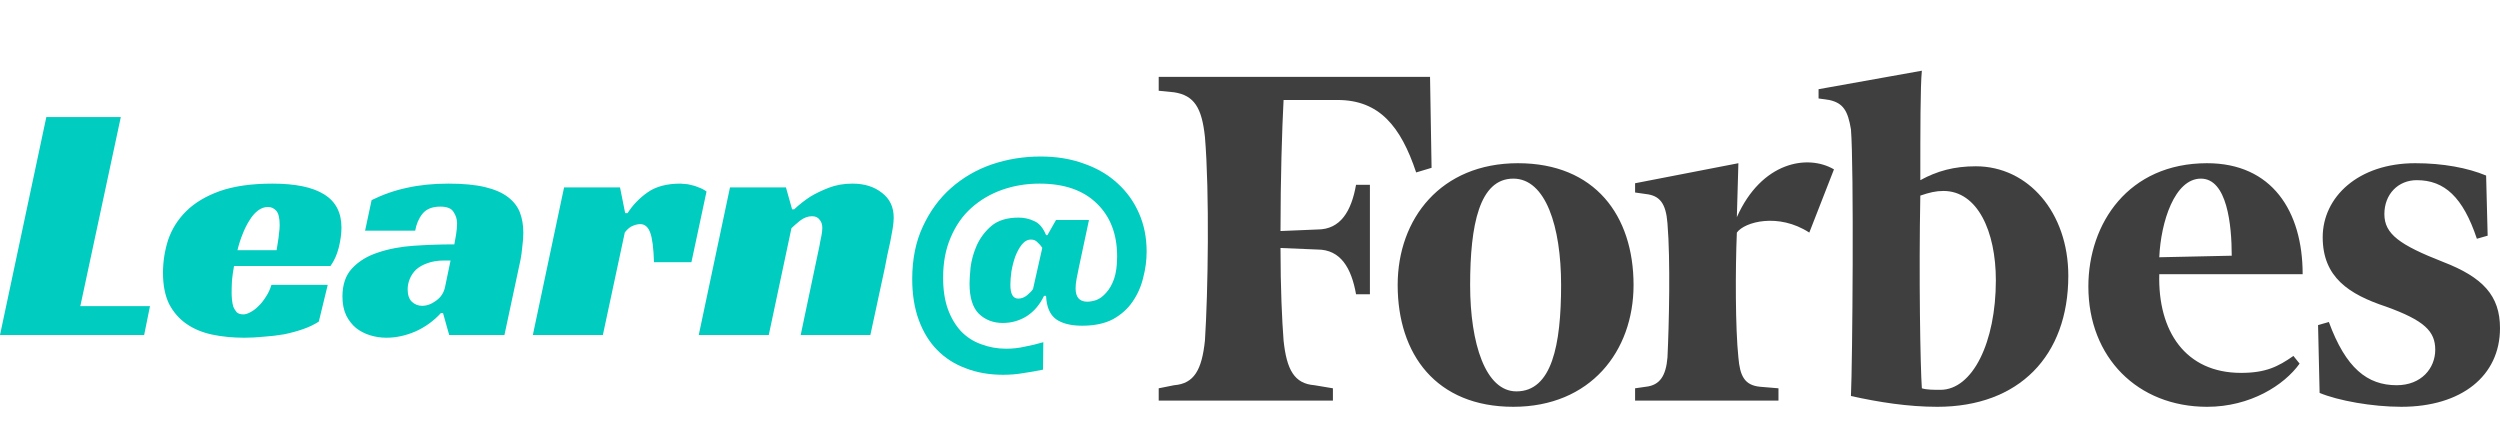
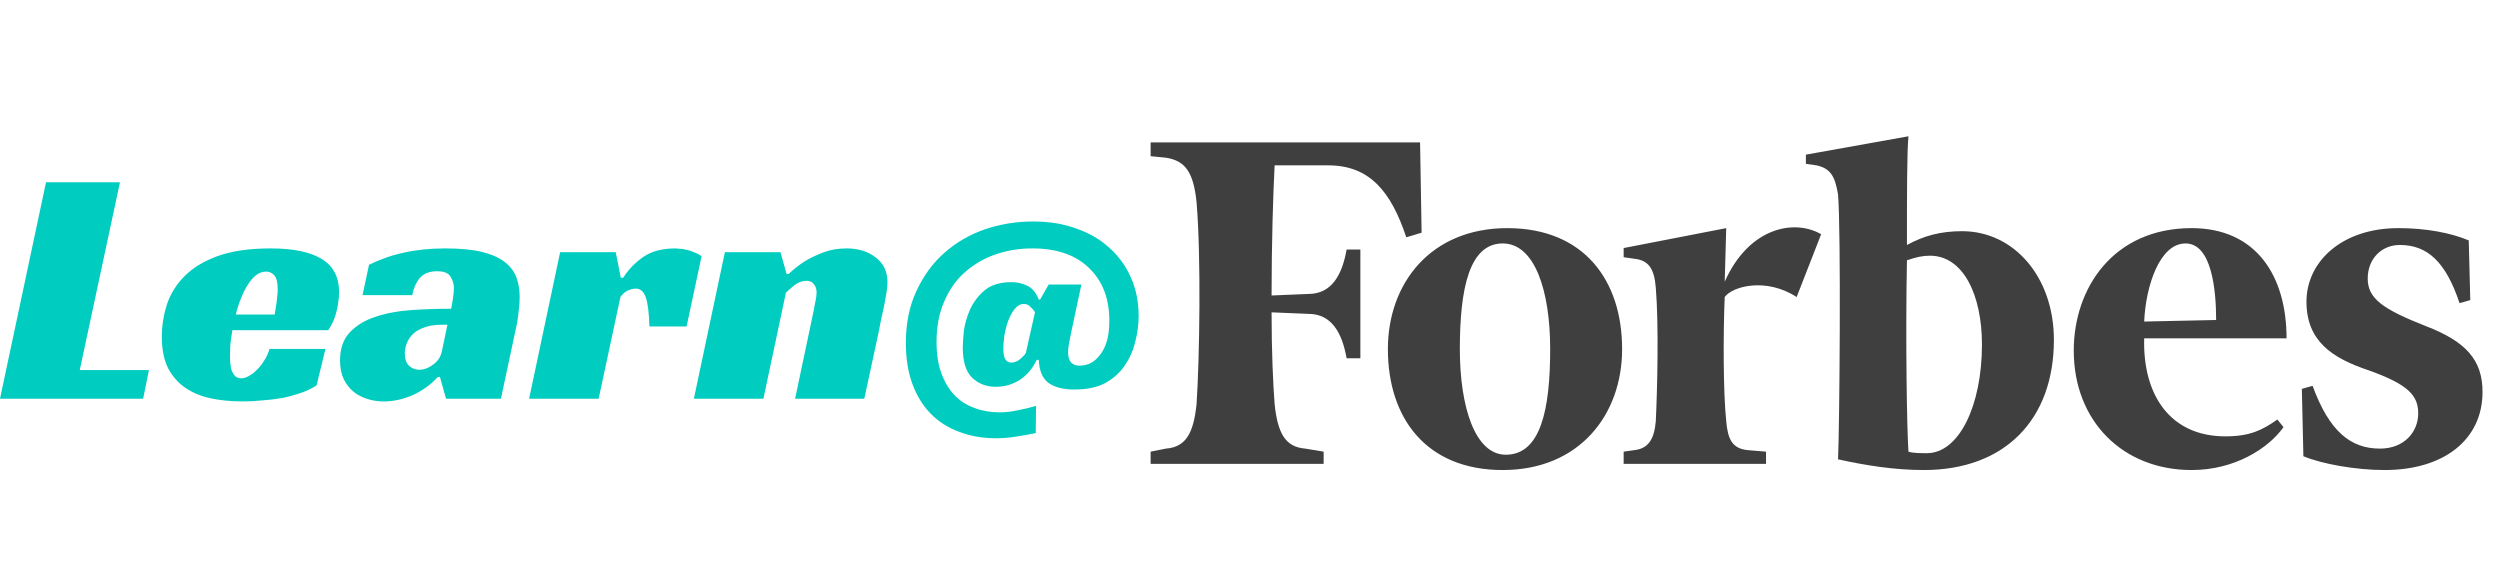
- <svg xmlns="http://www.w3.org/2000/svg" width="3642" height="630" viewBox="0 0 3642 630" fill="none">
-   <path fill-rule="evenodd" clip-rule="evenodd" d="M2878.38 242.243C2846.91 242.243 2822.22 248.988 2797.52 262.463C2797.52 190.598 2797.52 125.464 2799.76 103L2649.28 129.951V143.44L2665 145.684C2685.23 150.171 2691.98 161.403 2696.45 188.354C2700.94 242.256 2698.71 529.731 2696.45 576.902C2736.88 585.89 2779.54 592.635 2822.22 592.635C2941.26 592.635 3013.12 518.512 3013.12 401.72C3013.12 309.621 2954.73 242.243 2878.38 242.243ZM2826.71 567.901C2817.74 567.901 2806.49 567.901 2799.76 565.67C2797.52 534.232 2795.27 401.707 2797.52 284.927C2810.97 280.426 2819.96 278.183 2831.22 278.183C2880.62 278.183 2907.57 336.573 2907.57 408.451C2907.56 498.293 2873.86 567.901 2826.71 567.901ZM2083.28 111.988H1688V132.208L1710.46 134.452C1739.66 138.939 1750.89 156.902 1755.36 199.586C1762.12 280.439 1759.88 426.427 1755.36 496.062C1750.88 538.719 1739.66 558.939 1710.46 561.183L1688 565.67V583.634H1941.79V565.67L1914.83 561.183C1885.63 558.926 1874.4 538.719 1869.91 496.062C1867.67 466.854 1865.43 419.67 1865.43 361.28L1919.33 363.524C1953.02 363.524 1968.73 390.475 1975.49 428.671H1995.69V269.195H1975.49C1968.73 307.378 1953.04 334.316 1919.33 334.316L1865.43 336.56C1865.43 260.194 1867.67 188.328 1869.91 145.658H1948.51C2009.17 145.658 2040.61 183.841 2063.06 251.218L2085.52 244.474L2083.28 111.988Z" fill="#3F3F3F" />
-   <path fill-rule="evenodd" clip-rule="evenodd" d="M2211.3 237.758C2323.61 237.758 2379.76 314.124 2379.76 415.185C2379.76 511.757 2316.88 592.624 2204.56 592.624C2092.27 592.624 2036.12 516.271 2036.12 415.185C2036.13 318.612 2099.01 237.758 2211.3 237.758ZM2204.57 260.222C2155.17 260.222 2141.69 327.6 2141.69 415.198C2141.69 500.552 2164.15 570.16 2209.09 570.16C2260.72 570.16 2274.21 502.782 2274.21 415.198C2274.21 329.844 2251.74 260.222 2204.57 260.222ZM3042.33 417.428C3042.33 325.356 3100.72 237.758 3215.27 237.758C3309.6 237.758 3354.51 307.38 3354.51 399.465H3145.63C3143.4 482.588 3183.83 543.209 3264.69 543.209C3300.62 543.209 3318.6 534.247 3341.05 518.515L3350.04 529.734C3327.57 561.198 3278.14 592.637 3215.27 592.637C3114.19 592.624 3042.33 520.758 3042.33 417.428ZM3145.63 374.771L3251.19 372.514C3251.19 327.6 3244.48 260.222 3206.28 260.222C3168.1 260.222 3147.88 323.099 3145.63 374.771ZM3621.78 255.734C3594.83 244.49 3558.88 237.758 3518.45 237.758C3435.36 237.758 3383.71 287.16 3383.71 345.563C3383.71 403.953 3421.88 428.673 3475.79 446.636C3531.92 466.856 3547.66 482.575 3547.66 509.514C3547.66 536.491 3527.44 561.185 3491.5 561.185C3448.84 561.185 3417.4 536.491 3392.68 469.074L3376.95 473.587L3379.21 572.404C3406.16 583.623 3455.58 592.624 3498.24 592.624C3585.84 592.624 3642 547.71 3642 478.075C3642 430.904 3617.28 403.966 3558.89 381.502C3496.01 356.808 3473.55 341.075 3473.55 311.88C3473.55 282.685 3493.77 262.466 3520.72 262.466C3561.15 262.466 3588.1 287.16 3608.32 347.82L3624.02 343.332L3621.78 255.734ZM2671.73 246.746C2633.56 224.296 2566.17 235.514 2530.24 316.368L2532.49 237.758L2382 266.953V280.429L2397.73 282.672C2417.95 284.929 2426.91 296.148 2429.17 325.356C2433.67 379.258 2431.43 473.587 2429.17 520.758C2426.93 547.71 2417.95 561.185 2397.73 563.416L2382 565.673V583.636H2590.88V565.673L2563.93 563.416C2541.47 561.185 2534.73 547.71 2532.49 520.758C2528 478.075 2528 392.734 2530.24 338.832C2541.48 323.112 2590.88 309.637 2635.79 338.832L2671.73 246.746Z" fill="#3F3F3F" />
-   <path d="M67.5 170.5H176L117 446H218.5L210 488H0L67.5 170.5ZM340.934 387.5C339.6 394.833 338.6 401.833 337.934 408.5C337.6 415.167 337.434 421.167 337.434 426.5C337.434 429.5 337.6 432.833 337.934 436.5C338.267 440.167 338.934 443.667 339.934 447C341.267 450 342.934 452.667 344.934 455C347.267 457 350.434 458 354.434 458C357.434 458 360.767 457 364.434 455C368.434 453 372.267 450.167 375.934 446.5C379.934 442.833 383.6 438.333 386.934 433C390.6 427.667 393.434 421.667 395.434 415H477.434L464.434 468.5C457.767 472.833 450.1 476.5 441.434 479.5C432.767 482.5 423.6 485 413.934 487C404.267 488.667 394.434 489.833 384.434 490.5C374.434 491.5 364.934 492 355.934 492C339.267 492 323.767 490.5 309.434 487.5C295.1 484.5 282.6 479.333 271.934 472C261.267 464.667 252.767 455 246.434 443C240.434 430.667 237.434 415.5 237.434 397.5C237.434 381.167 239.934 365.167 244.934 349.5C250.267 333.833 258.934 320 270.934 308C283.267 295.667 299.6 285.833 319.934 278.5C340.6 271.167 366.267 267.5 396.934 267.5C430.267 267.5 455.267 272.667 471.934 283C488.934 293.333 497.434 309.5 497.434 331.5C497.434 340.5 496.1 350.333 493.434 361C490.767 371.333 486.767 380.167 481.434 387.5H340.934ZM407.434 328C407.434 317.667 405.767 310.667 402.434 307C399.1 303.333 395.1 301.5 390.434 301.5C385.1 301.5 380.1 303.333 375.434 307C371.1 310.333 367.1 315 363.434 321C359.767 326.667 356.434 333.333 353.434 341C350.434 348.333 347.934 356.167 345.934 364.5H402.934C403.6 360.5 404.267 356.333 404.934 352C405.6 348.333 406.1 344.333 406.434 340C407.1 335.667 407.434 331.667 407.434 328ZM541.371 291.5C558.371 283.167 575.704 277.167 593.371 273.5C611.371 269.5 631.371 267.5 653.371 267.5C674.704 267.5 692.371 269.167 706.371 272.5C720.371 275.833 731.538 280.667 739.871 287C748.204 293.333 754.038 300.833 757.371 309.5C760.704 318.167 762.371 328 762.371 339C762.371 345.333 761.871 352.167 760.871 359.5C760.204 366.833 759.371 373 758.371 378L734.871 488H654.371L645.371 456H642.371C631.704 467.667 619.204 476.667 604.871 483C590.871 489 576.871 492 562.871 492C554.871 492 547.038 490.833 539.371 488.5C531.704 486.167 524.871 482.667 518.871 478C512.871 473 508.038 466.833 504.371 459.5C500.704 451.833 498.871 442.667 498.871 432C498.871 414.667 503.538 401 512.871 391C522.538 380.667 535.038 373 550.371 368C566.038 362.667 583.538 359.333 602.871 358C622.538 356.667 642.204 356 661.871 356C662.538 352.667 663.371 348 664.371 342C665.371 335.667 665.871 330.167 665.871 325.5C665.871 319.5 664.204 314 660.871 309C657.871 303.667 651.371 301 641.371 301C629.704 301 621.038 304.5 615.371 311.5C610.038 318.167 606.538 326.333 604.871 336H531.871L541.371 291.5ZM656.371 379.5H647.371C637.704 379.5 629.371 380.833 622.371 383.5C615.704 385.833 610.204 389 605.871 393C601.871 397 598.871 401.5 596.871 406.5C594.871 411.5 593.871 416.5 593.871 421.5C593.871 429.5 595.871 435.5 599.871 439.5C604.204 443.5 609.204 445.5 614.871 445.5C621.871 445.5 628.704 443 635.371 438C642.371 433 646.704 426.333 648.371 418L656.371 379.5ZM821.75 273H903.25L910.75 310.5H914.25C921.917 298.5 931.75 288.333 943.75 280C955.75 271.667 971.583 267.5 991.25 267.5C992.583 267.5 994.583 267.667 997.25 268C1000.25 268 1003.42 268.5 1006.75 269.5C1010.42 270.167 1014.08 271.333 1017.75 273C1021.75 274.333 1025.58 276.333 1029.25 279L1007.25 382H952.75C952.083 361.333 950.25 347 947.25 339C944.25 330.667 939.417 326.5 932.75 326.5C929.417 326.5 925.75 327.333 921.75 329C918.083 330.333 914.25 333.5 910.25 338.5L878.25 488H776.25L821.75 273ZM1156.95 305C1163.95 298.333 1171.78 292.167 1180.45 286.5C1188.12 281.833 1197.12 277.5 1207.45 273.5C1217.78 269.5 1229.28 267.5 1241.95 267.5C1259.28 267.5 1273.62 272 1284.95 281C1296.28 289.667 1301.95 301.667 1301.95 317C1301.95 321.333 1301.45 326.667 1300.45 333C1299.45 339 1298.28 345.333 1296.95 352C1295.62 358.667 1294.12 365.5 1292.45 372.5C1291.12 379.167 1289.95 385.167 1288.95 390.5L1267.95 488H1166.45L1193.95 357.5C1194.62 353.167 1195.45 348.833 1196.45 344.5C1197.45 339.833 1197.95 335.667 1197.95 332C1197.95 327 1196.62 323 1193.95 320C1191.62 316.667 1187.95 315 1182.95 315C1176.95 315 1171.12 317.167 1165.45 321.5C1160.12 325.833 1155.95 329.5 1152.95 332.5L1119.95 488H1017.95L1063.45 273H1144.95L1153.95 305H1156.95ZM1519.42 538.5C1509.75 540.5 1500.25 542.167 1490.92 543.5C1481.58 545.167 1471.75 546 1461.42 546C1441.42 546 1423.25 542.833 1406.92 536.5C1390.58 530.5 1376.58 521.5 1364.92 509.5C1353.58 497.833 1344.75 483.333 1338.42 466C1332.08 448.667 1328.92 428.833 1328.92 406.5C1328.92 377.5 1334.08 352 1344.42 330C1354.75 307.667 1368.42 289 1385.42 274C1402.75 258.667 1422.58 247.167 1444.92 239.5C1467.58 231.833 1491.25 228 1515.92 228C1539.25 228 1560.42 231.5 1579.42 238.5C1598.42 245.167 1614.58 254.667 1627.92 267C1641.58 279.333 1652.08 294 1659.42 311C1666.75 327.667 1670.42 346.167 1670.42 366.5C1670.42 379.167 1668.75 391.833 1665.42 404.5C1662.42 417.167 1657.25 428.833 1649.92 439.5C1642.92 449.833 1633.42 458.333 1621.42 465C1609.42 471.333 1594.42 474.5 1576.42 474.5C1560.08 474.5 1547.42 471.333 1538.42 465C1529.42 458.333 1524.58 447 1523.92 431H1520.92C1514.92 443.667 1506.58 453.5 1495.92 460.5C1485.25 467.167 1473.58 470.5 1460.92 470.5C1446.92 470.5 1435.25 466 1425.92 457C1416.92 448 1412.42 433.333 1412.42 413C1412.42 408 1412.92 400.167 1413.92 389.5C1415.25 378.833 1418.25 368.167 1422.92 357.5C1427.92 346.5 1435.08 337 1444.42 329C1454.08 321 1467.25 317 1483.92 317C1491.92 317 1499.42 318.667 1506.42 322C1513.75 325 1519.58 331.833 1523.92 342.5H1525.92L1538.42 320.5H1586.42L1571.92 388.5C1570.58 394.833 1569.42 400.667 1568.42 406C1567.42 411 1566.92 415.667 1566.92 420C1566.92 433 1572.58 439.5 1583.92 439.5C1587.92 439.5 1592.42 438.667 1597.42 437C1602.42 435 1607.08 431.5 1611.42 426.5C1616.08 421.5 1619.92 414.833 1622.92 406.5C1625.92 397.833 1627.42 386.833 1627.42 373.5C1627.42 341.167 1617.58 315.5 1597.92 296.5C1578.25 277.167 1550.42 267.5 1514.42 267.5C1495.08 267.5 1476.92 270.5 1459.92 276.5C1442.92 282.5 1427.92 291.333 1414.92 303C1402.25 314.333 1392.25 328.667 1384.92 346C1377.58 363 1373.92 382.5 1373.92 404.5C1373.92 422.167 1376.25 437.5 1380.92 450.5C1385.58 463.167 1391.92 473.833 1399.92 482.5C1408.25 491.167 1418.08 497.5 1429.42 501.5C1440.75 505.833 1452.92 508 1465.92 508C1475.25 508 1484.25 507 1492.92 505C1501.92 503.333 1510.92 501.167 1519.92 498.5L1519.42 538.5ZM1501.92 349C1496.92 349 1492.42 351.5 1488.42 356.5C1484.75 361.167 1481.58 367 1478.92 374C1476.58 380.667 1474.75 387.833 1473.42 395.5C1472.42 402.833 1471.92 409.333 1471.92 415C1471.92 428.333 1475.75 435 1483.42 435C1488.08 435 1492.42 433.333 1496.42 430C1500.42 426.667 1503.25 423.667 1504.92 421L1518.42 361C1516.42 358 1514.08 355.333 1511.42 353C1509.08 350.333 1505.92 349 1501.92 349Z" fill="#00CCC0" />
+ <svg xmlns="http://www.w3.org/2000/svg" width="143" height="33" viewBox="0 0 143 33" fill="none">
+   <path fill-rule="evenodd" clip-rule="evenodd" d="M112.23 13.224C111.003 13.224 110.04 13.487 109.077 14.013C109.077 11.21 109.077 8.671 109.164 7.795L103.297 8.846V9.372L103.91 9.459C104.699 9.634 104.962 10.072 105.136 11.123C105.311 13.225 105.224 24.433 105.136 26.273C106.713 26.623 108.376 26.886 110.04 26.886C114.682 26.886 117.483 23.996 117.483 19.442C117.483 15.851 115.207 13.224 112.23 13.224ZM110.215 25.922C109.865 25.922 109.427 25.922 109.164 25.835C109.077 24.609 108.989 19.442 109.077 14.889C109.601 14.713 109.952 14.626 110.391 14.626C112.317 14.626 113.368 16.902 113.368 19.705C113.368 23.208 112.054 25.922 110.215 25.922ZM81.228 8.145H65.816V8.934L66.692 9.021C67.831 9.196 68.269 9.897 68.443 11.561C68.706 14.713 68.619 20.406 68.443 23.121C68.268 24.784 67.831 25.572 66.692 25.66L65.816 25.835V26.535H75.712V25.835L74.661 25.66C73.522 25.572 73.084 24.784 72.909 23.121C72.822 21.982 72.734 20.142 72.734 17.866L74.836 17.953C76.15 17.953 76.762 19.004 77.026 20.493H77.813V14.275H77.026C76.762 15.764 76.15 16.814 74.836 16.814L72.734 16.902C72.734 13.924 72.822 11.122 72.909 9.458H75.974C78.339 9.458 79.565 10.947 80.44 13.574L81.316 13.311L81.228 8.145Z" fill="#3F3F3F" />
+   <path fill-rule="evenodd" clip-rule="evenodd" d="M86.217 13.049C90.596 13.049 92.785 16.027 92.785 19.967C92.785 23.733 90.334 26.886 85.954 26.886C81.576 26.886 79.387 23.909 79.387 19.967C79.387 16.202 81.839 13.049 86.217 13.049ZM85.955 13.925C84.028 13.925 83.503 16.552 83.503 19.968C83.503 23.296 84.379 26.01 86.131 26.01C88.144 26.01 88.67 23.383 88.67 19.968C88.67 16.64 87.794 13.925 85.955 13.925ZM118.619 20.055C118.619 16.465 120.896 13.049 125.362 13.049C129.04 13.049 130.791 15.764 130.791 19.354H122.647C122.56 22.595 124.136 24.959 127.289 24.959C128.69 24.959 129.391 24.61 130.266 23.996L130.617 24.434C129.741 25.66 127.814 26.886 125.362 26.886C121.421 26.886 118.619 24.084 118.619 20.055ZM122.647 18.392L126.763 18.304C126.763 16.552 126.501 13.925 125.012 13.925C123.523 13.925 122.735 16.377 122.647 18.392ZM141.212 13.75C140.161 13.312 138.76 13.049 137.183 13.049C133.944 13.049 131.93 14.976 131.93 17.253C131.93 19.529 133.418 20.493 135.52 21.194C137.709 21.982 138.322 22.595 138.322 23.645C138.322 24.697 137.534 25.66 136.133 25.66C134.469 25.66 133.243 24.697 132.28 22.069L131.666 22.244L131.754 26.097C132.805 26.535 134.732 26.886 136.395 26.886C139.811 26.886 142.001 25.134 142.001 22.419C142.001 20.58 141.037 19.53 138.76 18.654C136.308 17.691 135.433 17.078 135.433 15.939C135.433 14.801 136.221 14.013 137.272 14.013C138.848 14.013 139.899 14.976 140.687 17.341L141.3 17.166L141.212 13.75ZM104.169 13.4C102.681 12.524 100.054 12.962 98.653 16.114L98.74 13.049L92.873 14.188V14.713L93.486 14.801C94.274 14.889 94.624 15.326 94.712 16.465C94.887 18.567 94.8 22.244 94.712 24.084C94.625 25.134 94.274 25.66 93.486 25.747L92.873 25.835V26.535H101.017V25.835L99.966 25.747C99.091 25.66 98.828 25.134 98.74 24.084C98.565 22.419 98.565 19.092 98.653 16.99C99.091 16.377 101.017 15.852 102.768 16.99L104.169 13.4Z" fill="#3F3F3F" />
+   <path d="M2.632 10.427H6.862L4.562 21.169H8.519L8.188 22.806H0L2.632 10.427ZM13.293 18.888C13.241 19.174 13.202 19.447 13.176 19.707C13.163 19.967 13.157 20.201 13.157 20.409C13.157 20.526 13.163 20.655 13.176 20.798C13.189 20.941 13.215 21.078 13.254 21.208C13.306 21.325 13.371 21.429 13.449 21.52C13.54 21.598 13.664 21.637 13.819 21.637C13.937 21.637 14.066 21.598 14.209 21.52C14.365 21.442 14.515 21.331 14.658 21.188C14.814 21.045 14.957 20.87 15.087 20.662C15.23 20.454 15.34 20.22 15.418 19.96H18.615L18.108 22.046C17.849 22.215 17.55 22.358 17.212 22.475C16.874 22.592 16.516 22.689 16.14 22.767C15.762 22.832 15.379 22.878 14.989 22.904C14.599 22.943 14.229 22.962 13.878 22.962C13.228 22.962 12.624 22.904 12.065 22.787C11.506 22.67 11.019 22.468 10.603 22.183C10.187 21.897 9.855 21.52 9.609 21.052C9.375 20.571 9.258 19.98 9.258 19.278C9.258 18.641 9.355 18.017 9.55 17.406C9.758 16.795 10.096 16.256 10.564 15.788C11.045 15.307 11.681 14.924 12.474 14.638C13.28 14.352 14.281 14.209 15.477 14.209C16.776 14.209 17.751 14.411 18.401 14.813C19.064 15.216 19.395 15.847 19.395 16.704C19.395 17.055 19.343 17.439 19.239 17.855C19.135 18.258 18.979 18.602 18.771 18.888H13.293ZM15.886 16.568C15.886 16.165 15.821 15.892 15.691 15.749C15.561 15.606 15.405 15.535 15.223 15.535C15.015 15.535 14.82 15.606 14.638 15.749C14.469 15.879 14.313 16.061 14.17 16.295C14.027 16.516 13.898 16.776 13.78 17.075C13.664 17.361 13.566 17.666 13.488 17.991H15.711C15.736 17.835 15.762 17.673 15.789 17.504C15.815 17.361 15.834 17.205 15.847 17.036C15.873 16.867 15.886 16.711 15.886 16.568ZM21.108 15.145C21.771 14.82 22.447 14.586 23.136 14.443C23.838 14.287 24.617 14.209 25.475 14.209C26.307 14.209 26.996 14.274 27.542 14.404C28.088 14.534 28.523 14.722 28.848 14.969C29.173 15.216 29.4 15.509 29.53 15.847C29.66 16.184 29.725 16.568 29.725 16.997C29.725 17.244 29.706 17.51 29.667 17.796C29.641 18.082 29.608 18.323 29.569 18.517L28.653 22.806H25.514L25.163 21.559H25.046C24.63 22.014 24.143 22.364 23.584 22.611C23.038 22.845 22.492 22.962 21.947 22.962C21.635 22.962 21.329 22.917 21.03 22.826C20.731 22.735 20.465 22.599 20.231 22.416C19.997 22.221 19.809 21.981 19.666 21.695C19.523 21.396 19.451 21.039 19.451 20.623C19.451 19.947 19.633 19.414 19.997 19.024C20.374 18.621 20.861 18.323 21.459 18.128C22.07 17.92 22.752 17.79 23.506 17.738C24.273 17.686 25.04 17.66 25.807 17.66C25.833 17.53 25.865 17.348 25.904 17.114C25.943 16.867 25.963 16.652 25.963 16.471C25.963 16.236 25.898 16.022 25.768 15.827C25.651 15.619 25.397 15.515 25.007 15.515C24.552 15.515 24.215 15.652 23.994 15.925C23.786 16.184 23.649 16.503 23.584 16.88H20.738L21.108 15.145ZM25.592 18.576H25.241C24.864 18.576 24.539 18.628 24.267 18.732C24.006 18.823 23.792 18.946 23.623 19.102C23.467 19.258 23.35 19.434 23.272 19.629C23.194 19.824 23.155 20.019 23.155 20.213C23.155 20.526 23.233 20.759 23.389 20.915C23.558 21.071 23.753 21.149 23.974 21.149C24.247 21.149 24.513 21.052 24.773 20.857C25.046 20.662 25.215 20.402 25.28 20.077L25.592 18.576ZM32.04 14.424H35.218L35.511 15.886H35.647C35.946 15.418 36.329 15.021 36.797 14.696C37.265 14.371 37.882 14.209 38.649 14.209C38.701 14.209 38.779 14.216 38.883 14.229C39 14.229 39.124 14.248 39.254 14.287C39.397 14.313 39.539 14.358 39.682 14.424C39.838 14.475 39.988 14.553 40.131 14.657L39.273 18.673H37.148C37.122 17.868 37.051 17.309 36.934 16.997C36.817 16.672 36.628 16.509 36.368 16.509C36.238 16.509 36.095 16.542 35.939 16.607C35.796 16.659 35.647 16.782 35.491 16.977L34.243 22.806H30.266L32.04 14.424ZM45.11 15.671C45.383 15.411 45.688 15.171 46.026 14.95C46.325 14.768 46.676 14.599 47.079 14.443C47.482 14.287 47.93 14.209 48.424 14.209C49.1 14.209 49.659 14.384 50.101 14.735C50.542 15.073 50.764 15.541 50.764 16.139C50.764 16.308 50.744 16.516 50.705 16.763C50.666 16.997 50.62 17.244 50.569 17.504C50.517 17.764 50.458 18.03 50.393 18.303C50.341 18.563 50.296 18.797 50.257 19.005L49.438 22.806H45.48L46.553 17.718C46.579 17.549 46.611 17.38 46.65 17.211C46.689 17.029 46.709 16.867 46.709 16.724C46.709 16.529 46.657 16.373 46.553 16.256C46.462 16.126 46.319 16.061 46.124 16.061C45.89 16.061 45.662 16.145 45.441 16.314C45.233 16.483 45.071 16.626 44.954 16.743L43.667 22.806H39.69L41.464 14.424H44.642L44.993 15.671H45.11ZM59.243 24.775C58.866 24.853 58.495 24.918 58.132 24.97C57.767 25.035 57.384 25.068 56.981 25.068C56.202 25.068 55.493 24.944 54.856 24.697C54.219 24.463 53.673 24.113 53.219 23.645C52.777 23.19 52.432 22.624 52.185 21.949C51.938 21.273 51.815 20.499 51.815 19.629C51.815 18.498 52.016 17.504 52.419 16.646C52.822 15.775 53.355 15.047 54.018 14.462C54.694 13.865 55.467 13.416 56.338 13.117C57.221 12.818 58.144 12.669 59.106 12.669C60.016 12.669 60.841 12.805 61.582 13.078C62.323 13.338 62.953 13.709 63.473 14.19C64.006 14.67 64.415 15.242 64.701 15.905C64.987 16.555 65.13 17.276 65.13 18.069C65.13 18.563 65.065 19.057 64.935 19.551C64.818 20.045 64.617 20.499 64.331 20.915C64.058 21.318 63.688 21.65 63.22 21.91C62.752 22.157 62.167 22.28 61.465 22.28C60.828 22.28 60.334 22.157 59.984 21.91C59.633 21.65 59.444 21.208 59.418 20.584H59.301C59.067 21.078 58.742 21.461 58.327 21.734C57.91 21.994 57.456 22.124 56.962 22.124C56.416 22.124 55.961 21.949 55.597 21.598C55.246 21.247 55.071 20.675 55.071 19.882C55.071 19.687 55.09 19.382 55.129 18.966C55.181 18.55 55.298 18.134 55.48 17.718C55.675 17.289 55.954 16.919 56.319 16.607C56.695 16.295 57.209 16.139 57.859 16.139C58.171 16.139 58.463 16.204 58.736 16.334C59.022 16.451 59.249 16.717 59.418 17.133H59.496L59.984 16.276H61.855L61.29 18.927C61.238 19.174 61.192 19.401 61.153 19.609C61.114 19.804 61.095 19.986 61.095 20.155C61.095 20.662 61.316 20.915 61.758 20.915C61.914 20.915 62.089 20.883 62.284 20.818C62.479 20.74 62.661 20.603 62.83 20.409C63.012 20.213 63.161 19.954 63.278 19.629C63.395 19.291 63.454 18.862 63.454 18.342C63.454 17.081 63.07 16.081 62.303 15.34C61.537 14.586 60.452 14.209 59.048 14.209C58.294 14.209 57.586 14.326 56.923 14.56C56.26 14.794 55.675 15.138 55.168 15.593C54.674 16.035 54.284 16.594 53.999 17.27C53.712 17.933 53.57 18.693 53.57 19.551C53.57 20.239 53.66 20.837 53.843 21.344C54.024 21.838 54.272 22.254 54.583 22.592C54.908 22.93 55.291 23.177 55.734 23.333C56.175 23.502 56.65 23.586 57.157 23.586C57.521 23.586 57.871 23.547 58.21 23.469C58.56 23.404 58.911 23.32 59.262 23.216L59.243 24.775ZM58.56 17.387C58.365 17.387 58.19 17.484 58.034 17.679C57.891 17.861 57.767 18.089 57.664 18.361C57.572 18.621 57.501 18.901 57.449 19.2C57.41 19.486 57.391 19.739 57.391 19.96C57.391 20.48 57.54 20.74 57.839 20.74C58.021 20.74 58.19 20.675 58.346 20.545C58.502 20.415 58.612 20.298 58.677 20.194L59.204 17.855C59.126 17.738 59.035 17.634 58.931 17.543C58.84 17.439 58.716 17.387 58.56 17.387Z" fill="#00CCC0" />
</svg>
